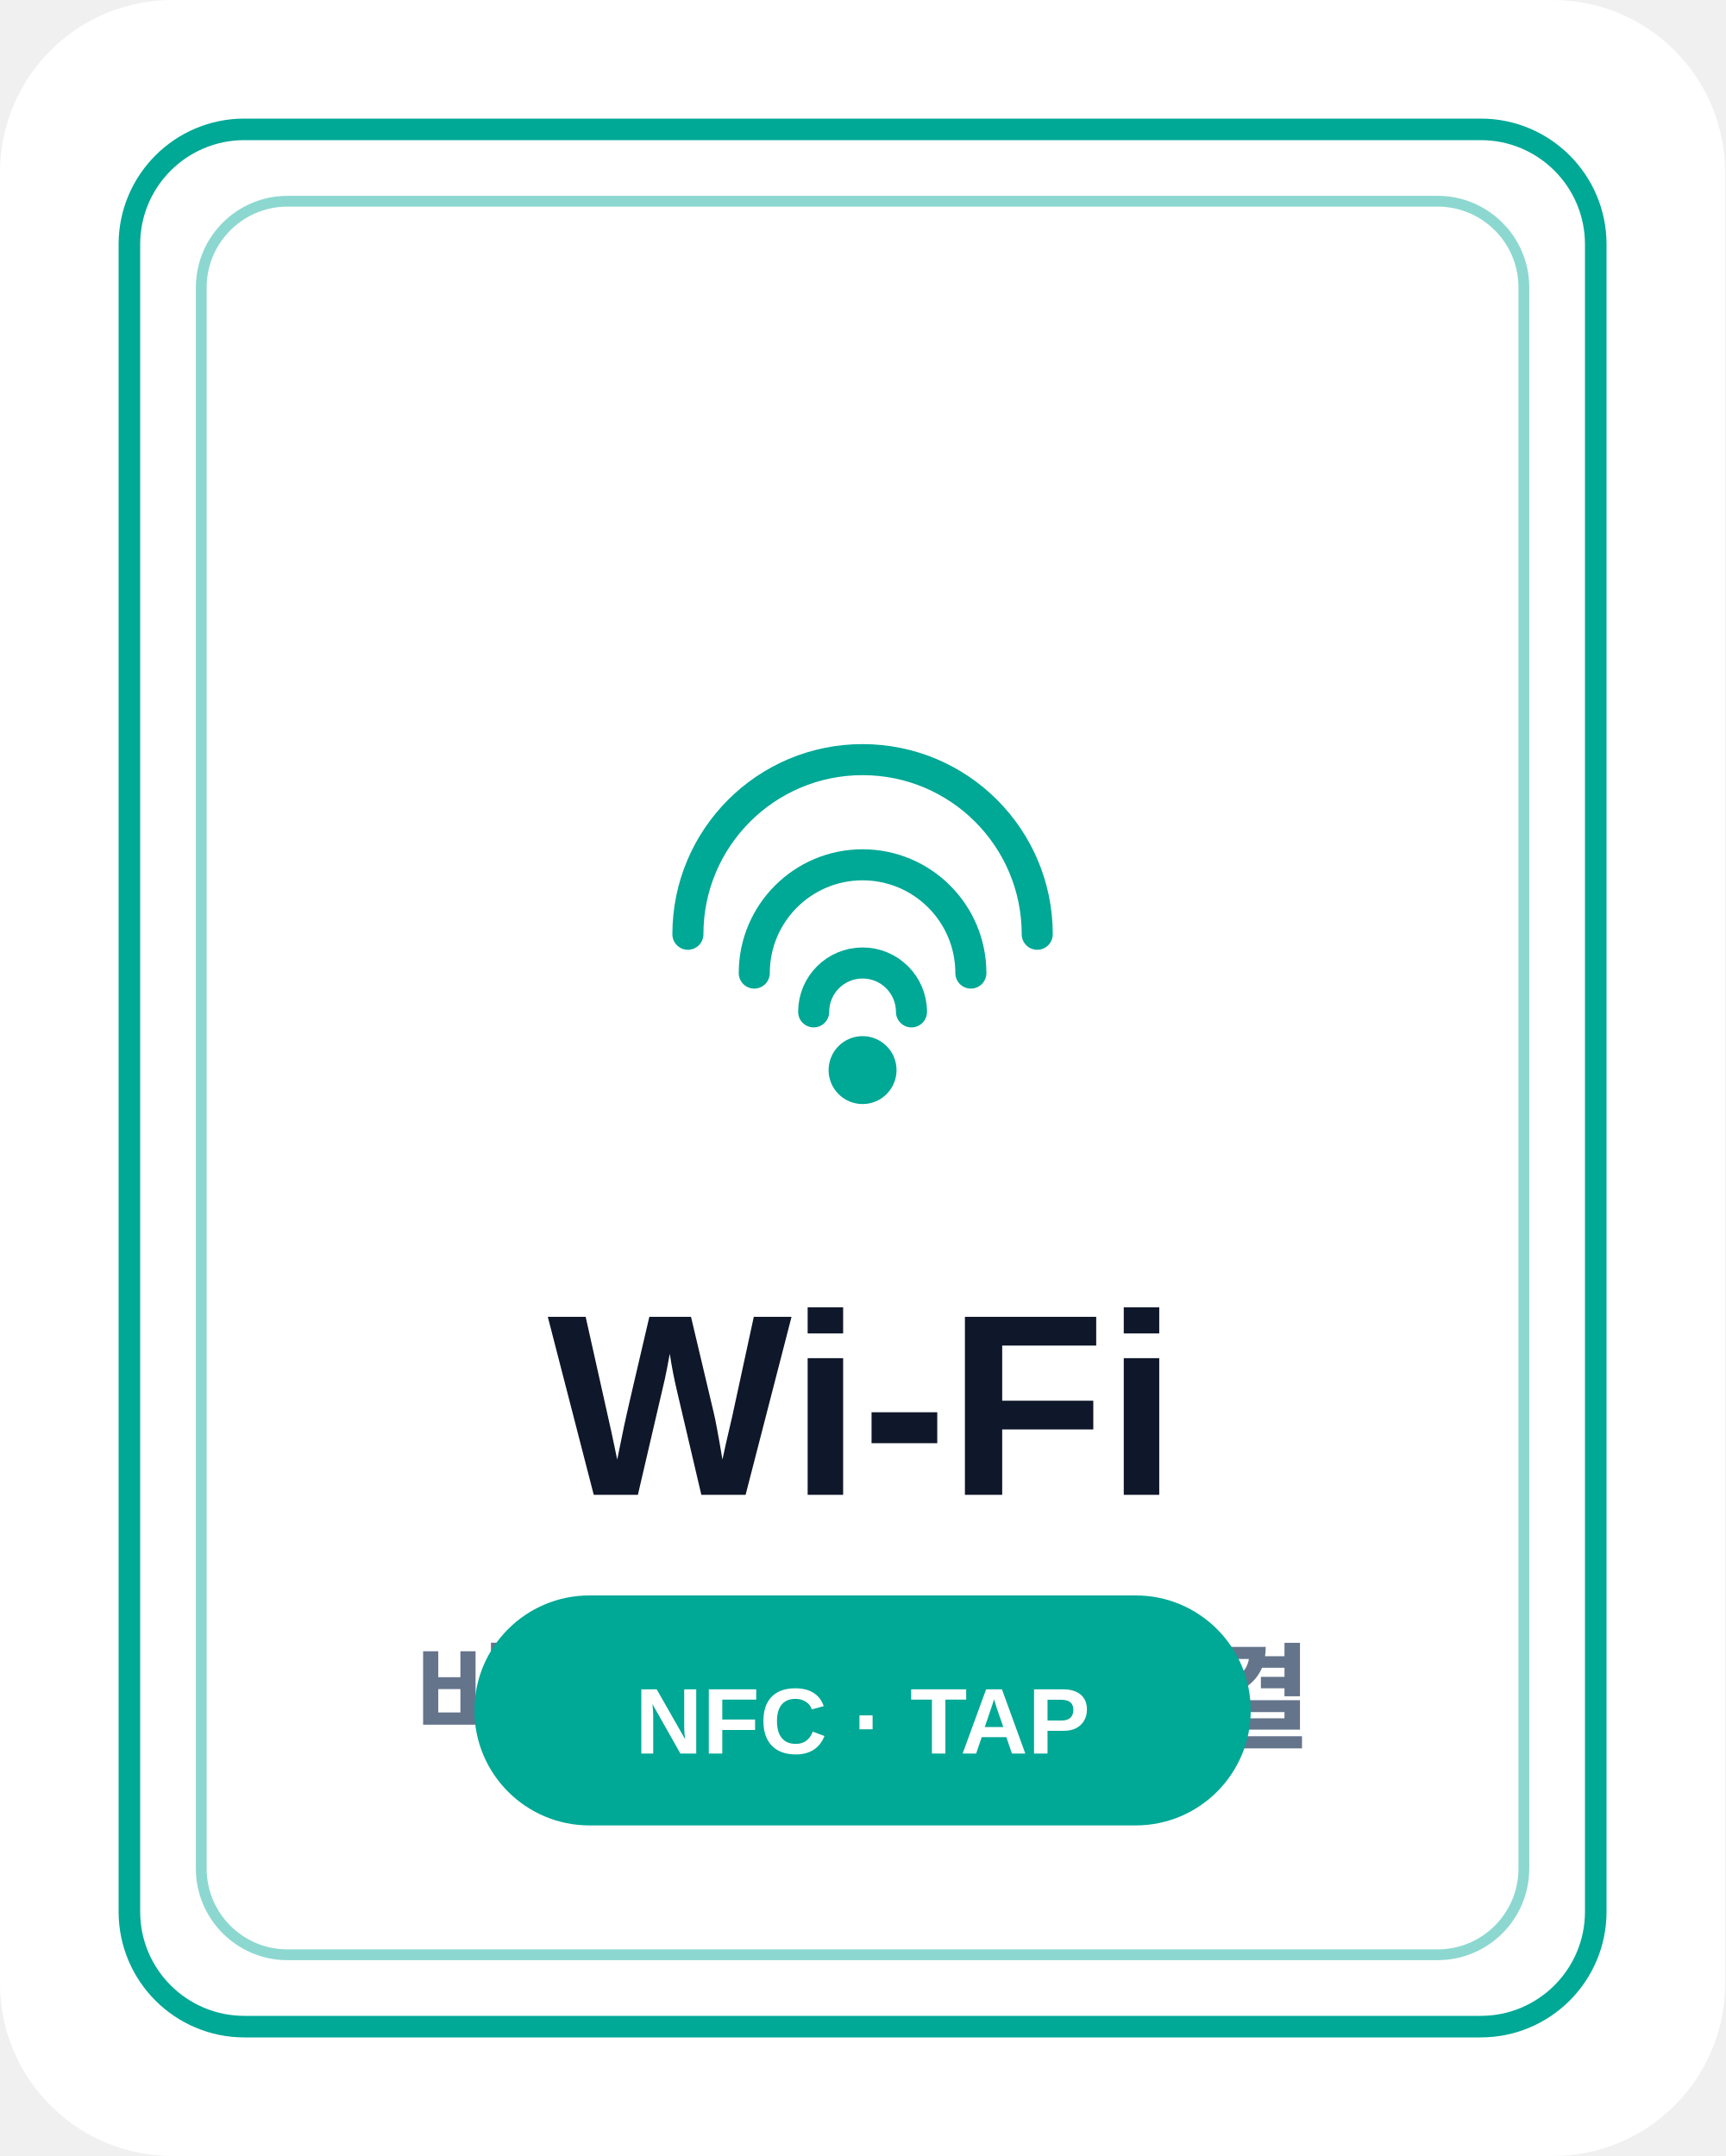
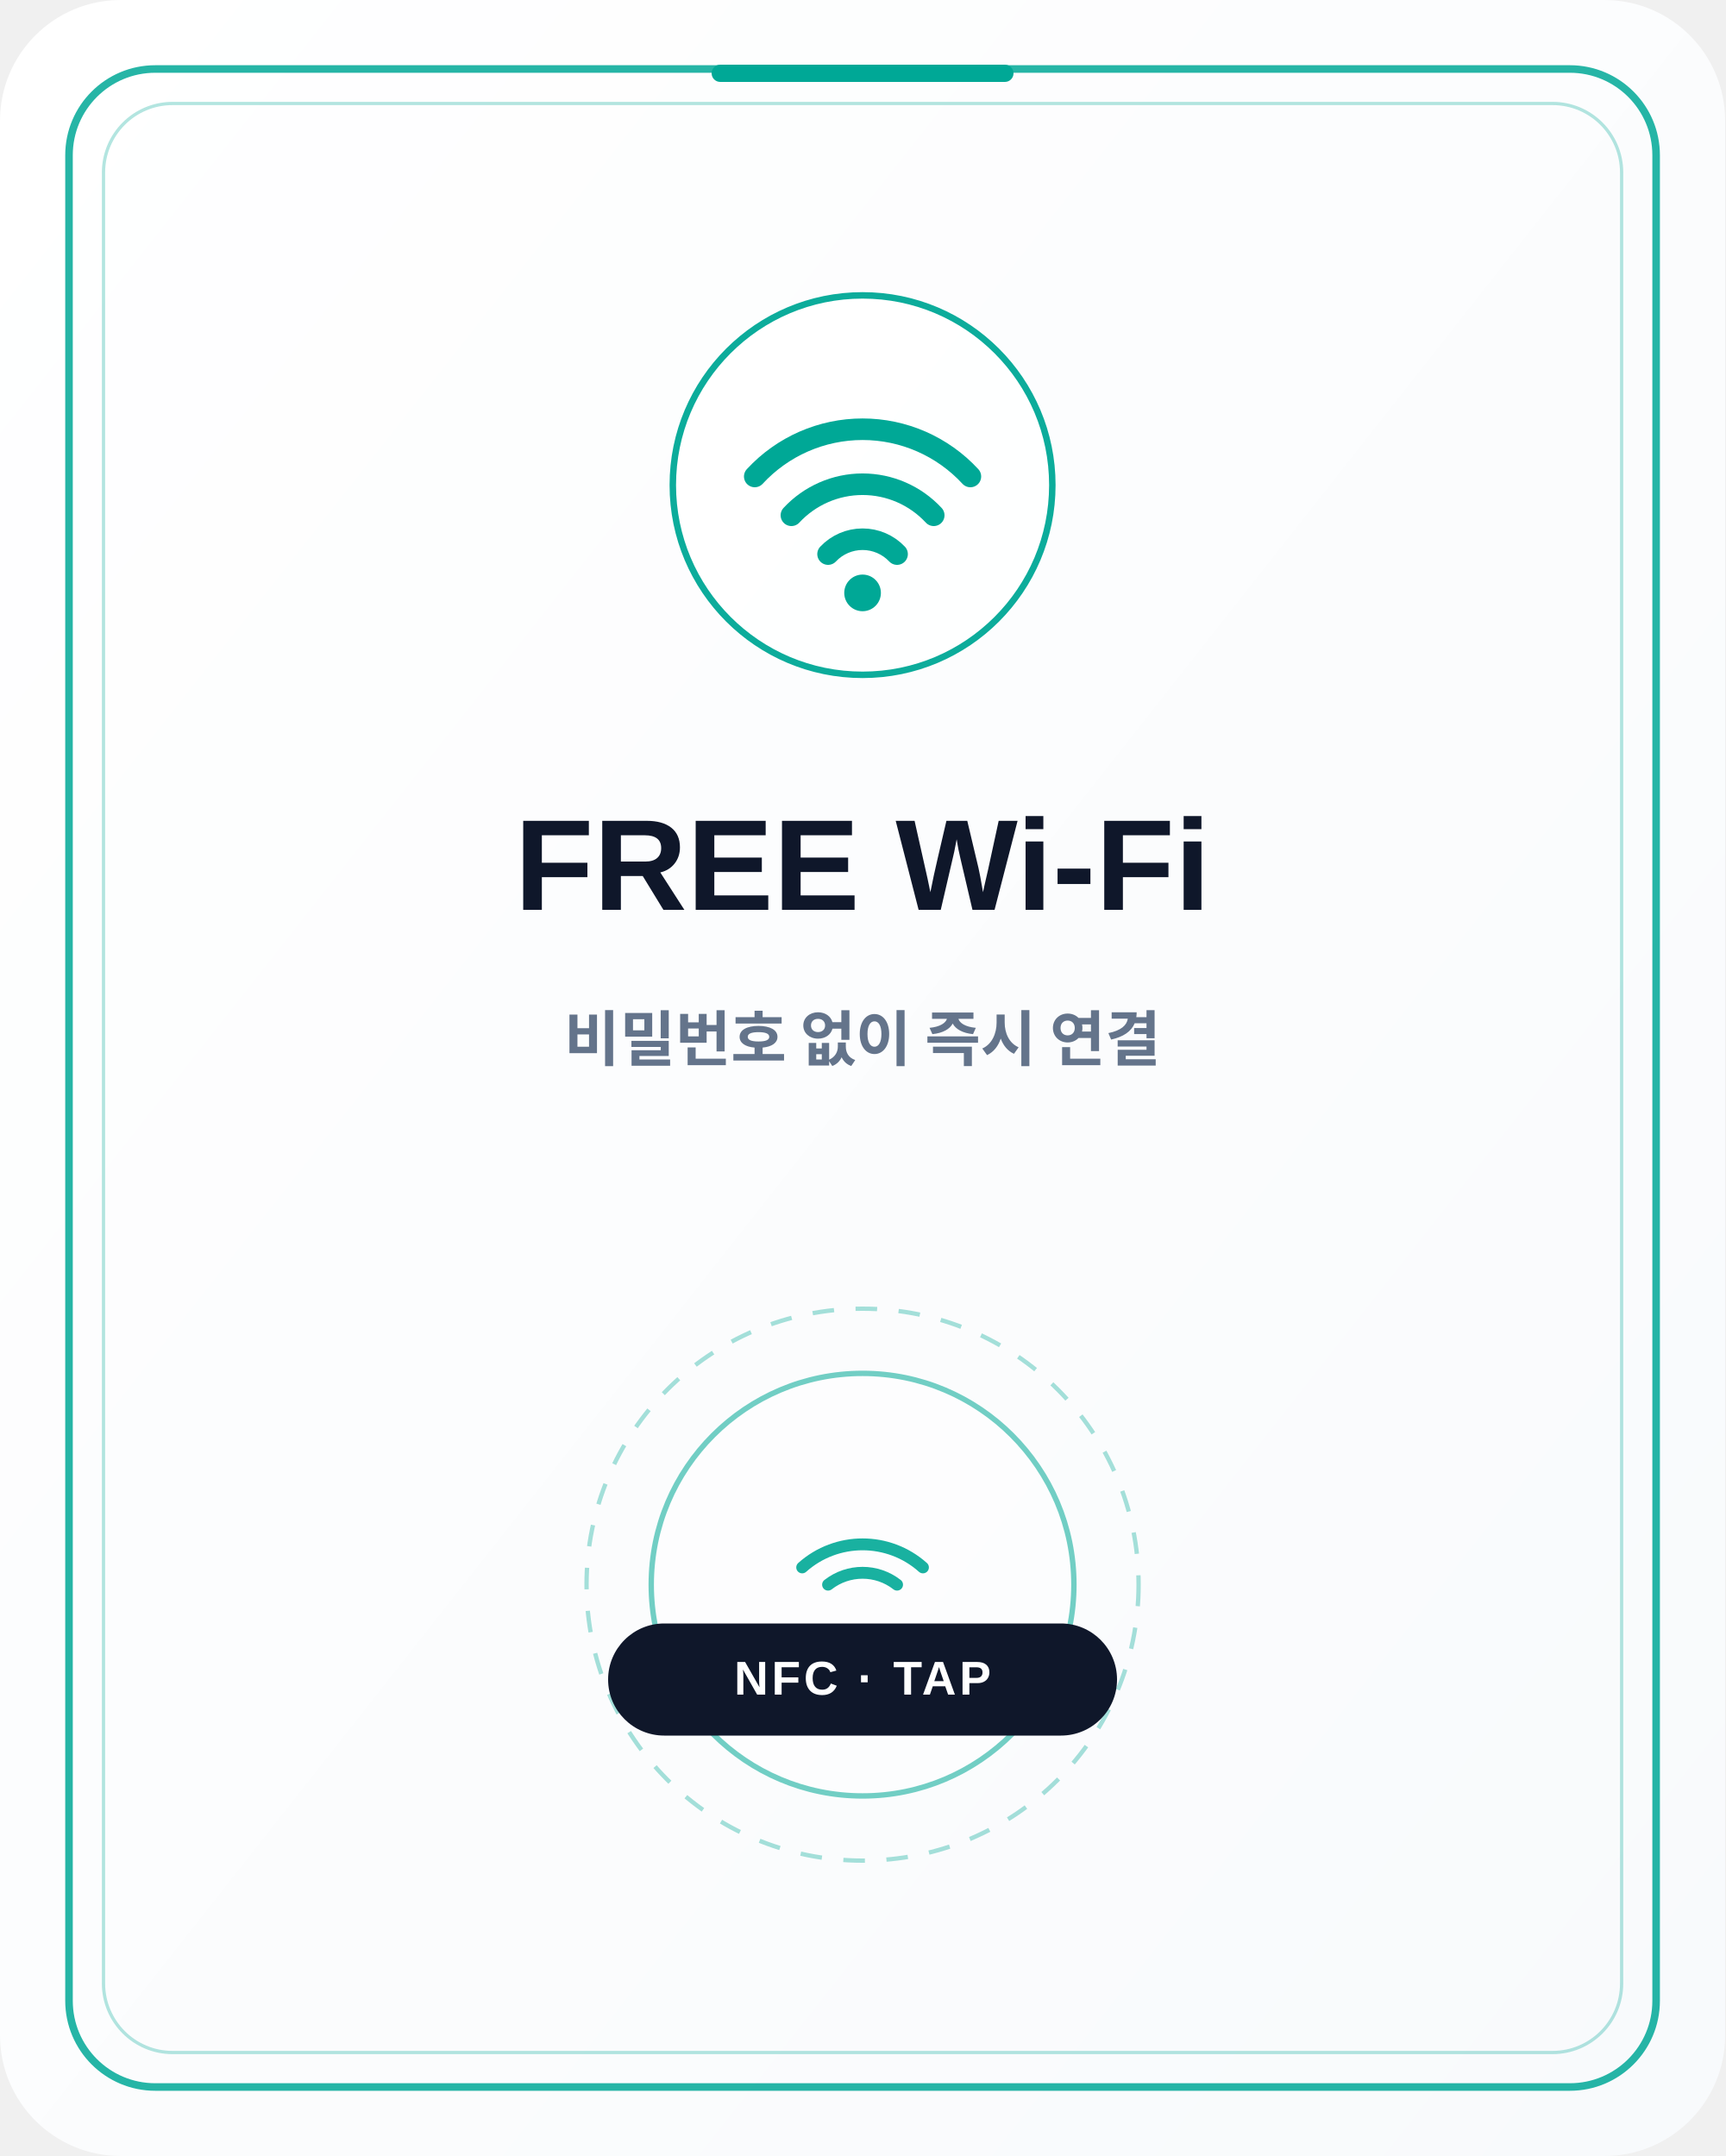
- <svg xmlns="http://www.w3.org/2000/svg" width="240" height="300" viewBox="0 0 240 300">
-   <rect width="240" height="300" rx="24" fill="#FFFFFF" />
-   <rect x="18" y="18" width="204" height="264" rx="16" fill="none" stroke="#00A896" stroke-width="3" />
-   <rect x="28" y="28" width="184" height="244" rx="12" fill="none" stroke="#00A896" stroke-width="1.5" opacity="0.45" />
-   <g fill="none" stroke="#00A896" stroke-width="4.32" stroke-linecap="round">
-     <path d="M 95.7 130 a 24.3 24.3 0 0 1 48.6 0" />
-     <path d="M 104.934 135.4 a 15.066 15.066 0 0 1 30.132 0" />
-     <path d="M 113.196 140.8 a 6.804 6.804 0 0 1 13.608 0" />
+ <svg xmlns="http://www.w3.org/2000/svg" width="240" height="300" viewBox="0 0 800 1000">
+   <defs>
+     <linearGradient id="bg-04" x1="0%" y1="0%" x2="100%" y2="100%">
+       <stop offset="0%" stop-color="#FFFFFF" />
+       <stop offset="100%" stop-color="#F8FAFC" />
+     </linearGradient>
+     <linearGradient id="acc-04" x1="0%" y1="0%" x2="100%" y2="100%">
+       <stop offset="0%" stop-color="#00A896" />
+       <stop offset="100%" stop-color="#0F766E" />
+     </linearGradient>
+     <radialGradient id="glow-04" cx="50%" cy="50%" r="50%">
+       <stop offset="0%" stop-color="#0F766E" stop-opacity="0.28" />
+       <stop offset="100%" stop-color="#0F766E" stop-opacity="0" />
+     </radialGradient>
+     <clipPath id="clip-04">
+       <rect width="800" height="1000" rx="56" />
+     </clipPath>
+   </defs>
+   <g clip-path="url(#clip-04)">
+     <rect width="800" height="1000" rx="56" fill="url(#bg-04)" />
+     <rect x="32" y="32" width="736" height="936" rx="40" fill="none" stroke="#00A896" stroke-width="3.5" opacity="0.85" />
+     <rect x="48" y="48" width="704" height="904" rx="32" fill="none" stroke="#00A896" stroke-width="1.5" opacity="0.3" />
+     <rect x="330" y="30" width="140" height="8" rx="4" fill="#00A896" />
+     <circle cx="400" cy="225" r="88" fill="rgba(255,255,255,0.85)" stroke="#00A896" stroke-width="3" opacity="0.95" />
+     <g fill="none" stroke="#00A896" stroke-width="10" stroke-linecap="round">
+       <path d="M 350 221 A 68 68 0 0 1 450 221" />
+       <path d="M 367 239 A 45 45 0 0 1 433 239" />
+       <path d="M 384 257 A 22 22 0 0 1 416 257" />
+     </g>
+     <circle cx="400" cy="275" r="8.5" fill="#00A896" />
+     <circle cx="400" cy="735" r="128" fill="none" stroke="#00A896" stroke-width="2" stroke-dasharray="10 10" opacity="0.35" />
+     <circle cx="400" cy="735" r="98" fill="rgba(255,255,255,0.72)" stroke="#00A896" stroke-width="2.5" opacity="0.55" />
+     <g fill="none" stroke="#00A896" stroke-width="5.5" stroke-linecap="round" opacity="0.9">
+       <path d="M 382 701 A 26 26 0 0 1 382 733" transform="rotate(-90 400 717)" />
+       <path d="M 390 689 A 42 42 0 0 1 390 745" transform="rotate(-90 400 717)" />
+     </g>
+     <rect x="282" y="753" width="236" height="52" rx="26" fill="#0F172A" />
+     <text x="400" y="786" text-anchor="middle" font-family="Outfit, Arial, sans-serif" font-size="22" font-weight="800" letter-spacing="1.5" fill="#FFFFFF">NFC · TAP</text>
+     <text x="400" y="422" text-anchor="middle" font-family="Outfit, 'Noto Sans KR', Arial, sans-serif" font-size="60" font-weight="900" fill="#0F172A">FREE Wi-Fi</text>
+     <text x="400" y="492" text-anchor="middle" font-family="'Noto Sans KR', Arial, sans-serif" font-size="28" font-weight="700" fill="#64748B">비밀번호 없이 즉시 연결</text>
  </g>
-   <circle cx="120" cy="148.9" r="4.725" fill="#00A896" />
-   <text x="120" y="208" text-anchor="middle" font-family="Arial Black, Arial, sans-serif" font-size="36" font-weight="900" fill="#0F172A">Wi-Fi</text>
-   <text x="120" y="242" text-anchor="middle" font-family="Arial, sans-serif" font-size="16" font-weight="700" fill="#64748B">비밀번호 없이 연결</text>
-   <rect x="66" y="222" width="108" height="32" rx="16" fill="#00A896" />
-   <text x="120" y="244" text-anchor="middle" font-family="Arial, sans-serif" font-size="13" font-weight="800" fill="#FFFFFF">NFC · TAP</text>
</svg>
